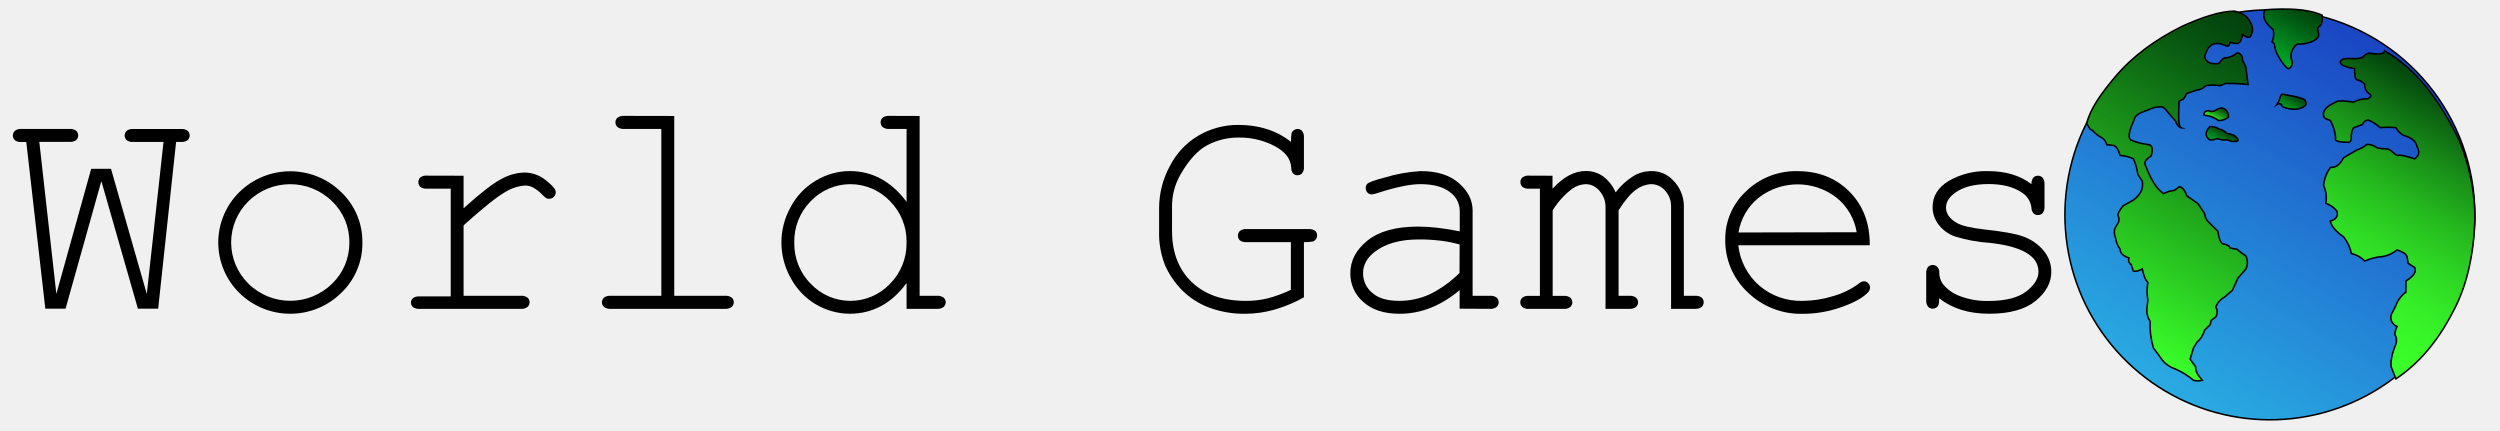
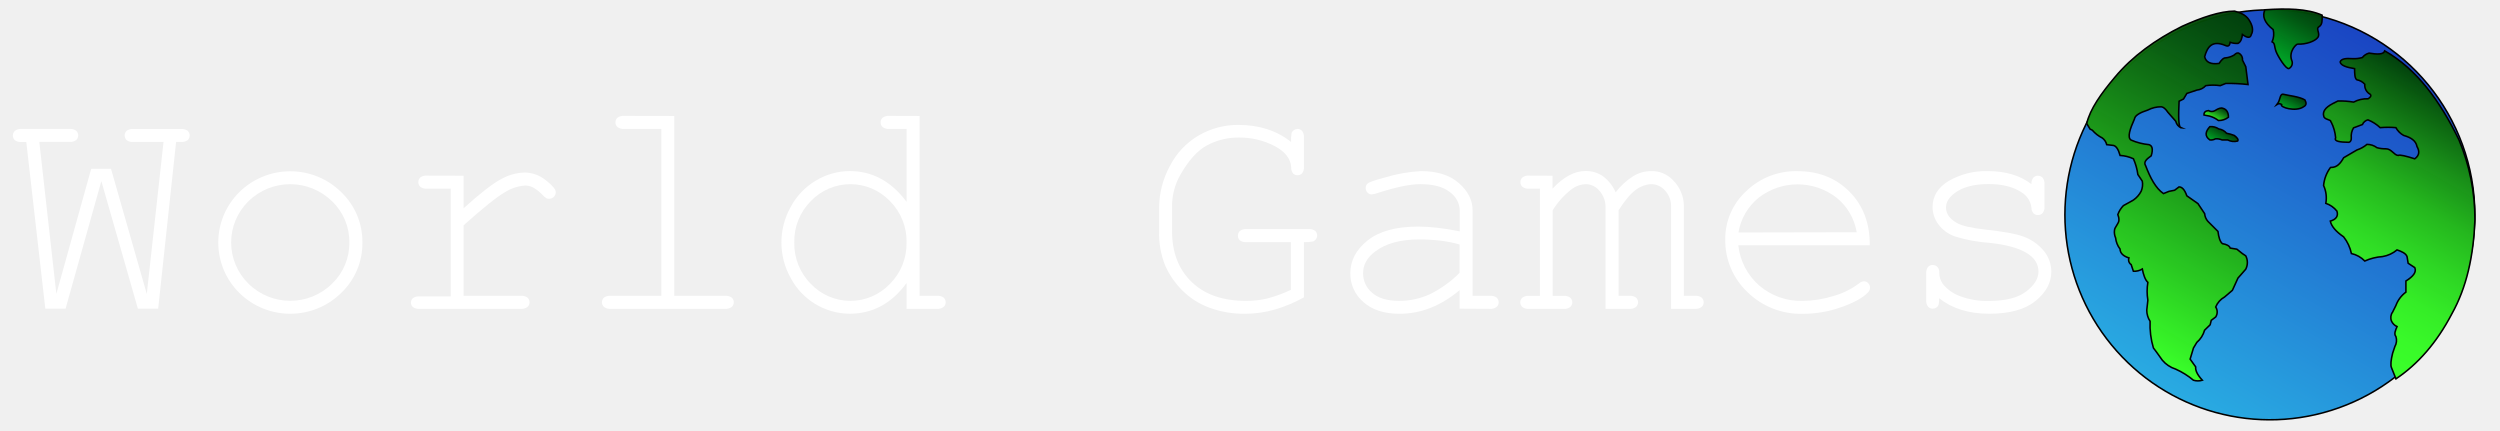
<svg xmlns="http://www.w3.org/2000/svg" xmlns:xlink="http://www.w3.org/1999/xlink" id="Layer_1" data-name="Layer 1" width="795" height="137" viewBox="0 0 795 137">
  <defs>
    <linearGradient id="linear-gradient" x1="689.12" y1="124.86" x2="754.38" y2="11.83" gradientUnits="userSpaceOnUse">
      <stop offset="0" stop-color="#29abe2" />
      <stop offset="1" stop-color="#1a45c3" />
    </linearGradient>
    <linearGradient id="linear-gradient-2" x1="722.22" y1="18.69" x2="732.29" y2="1.25" gradientUnits="userSpaceOnUse">
      <stop offset="0" stop-color="#00aa27" />
      <stop offset="0.19" stop-color="#009420" stop-opacity="0.99" />
      <stop offset="0.74" stop-color="#00570d" stop-opacity="0.97" />
      <stop offset="1" stop-color="#003f05" stop-opacity="0.96" />
    </linearGradient>
    <linearGradient id="linear-gradient-3" x1="727.4" y1="35.08" x2="730.23" y2="30.19" xlink:href="#linear-gradient-2" />
    <linearGradient id="linear-gradient-4" x1="667.82" y1="103.8" x2="722.15" y2="9.69" gradientUnits="userSpaceOnUse">
      <stop offset="0" stop-color="#3aff2a" />
      <stop offset="0.04" stop-color="#37f528" />
      <stop offset="0.52" stop-color="#1a9415" stop-opacity="0.98" />
      <stop offset="0.84" stop-color="#07570a" stop-opacity="0.96" />
      <stop offset="1" stop-color="#003f05" stop-opacity="0.96" />
    </linearGradient>
    <linearGradient id="linear-gradient-5" x1="705.15" y1="45.89" x2="707.71" y2="41.46" xlink:href="#linear-gradient-2" />
    <linearGradient id="linear-gradient-6" x1="703.83" y1="38.27" x2="706.29" y2="34.01" xlink:href="#linear-gradient-4" />
    <linearGradient id="linear-gradient-7" x1="735.64" y1="105.35" x2="779.93" y2="28.64" gradientUnits="userSpaceOnUse">
      <stop offset="0" stop-color="#3aff2a" />
      <stop offset="0.13" stop-color="#39fa29" />
      <stop offset="0.27" stop-color="#35ed27" />
      <stop offset="0.42" stop-color="#2ed722" stop-opacity="0.99" />
      <stop offset="0.58" stop-color="#25b81c" stop-opacity="0.99" />
      <stop offset="0.74" stop-color="#199015" stop-opacity="0.98" />
      <stop offset="0.9" stop-color="#0a610b" stop-opacity="0.97" />
      <stop offset="1" stop-color="#003f05" stop-opacity="0.96" />
    </linearGradient>
  </defs>
  <g>
    <path d="M787,68.35a65.18,65.18,0,1,1-52.63-64A65.25,65.25,0,0,1,787,68.35Z" stroke="#000" stroke-miterlimit="10" stroke-width="0.5" fill="url(#linear-gradient)" />
    <path d="M727.87,21.8a2,2,0,0,0,.88-2.65c-1-2.86,1.57-5.26,1.95-5.13,2.51.15,5.48-.88,6.37-2.12s-.77-2.74.37-3.4,1-2.18,1-3.67c-4.86-2.13-11.34-2.17-18.2-1.72-.87,1.95-.29,4,2.64,6.31a6.18,6.18,0,0,1-.35,3.89c1,.53.6,1.28,1.27,3.11C724.42,18,726.93,22.07,727.87,21.8Z" stroke="#000" stroke-miterlimit="10" stroke-width="0.5" fill="url(#linear-gradient-2)" />
    <path d="M724.12,33.19c1.19-1.54.75-3.54,2.12-3.18s5,.71,6.72,1.77c.46.86.58,1.63-.35,2.12-2.49,1.83-7.85.19-7.07-.71A1.33,1.33,0,0,0,724.12,33.19Z" stroke="#000" stroke-miterlimit="10" stroke-width="0.5" fill="url(#linear-gradient-3)" />
    <path d="M710.61,3.54c1.75.53,3.49,1.08,4.6,2.83s1.43,3.29.71,4.6c-.27,1.16-1.19,1.2-2.83,0-.16,1.24-.46,2.34-1.41,2.83a6,6,0,0,1-2.48-.35c-.15.89-.49,1.46-1.41,1.06-4.31-1.86-5.84.35-6.72,3.54.42,1.66,1.8,2.51,4.6,2.12.72-1.09,1.43-1.83,2.12-1.77a6.62,6.62,0,0,0,2.66-.89c.57-.57,1.12-.86,1.59-.53a2.12,2.12,0,0,1,1.06,2.12l1.06,2.12.71,5.66a54.5,54.5,0,0,0-7.07-.35l-1.77.71a15.3,15.3,0,0,0-4.6,0,4.4,4.4,0,0,1-2.83,1.41l-3.18,1.06-1.06,1.77-1.41.71c-.2,4.37-.31,8.41.71,8.49a3,3,0,0,1-1.77-2.12l-2.48-2.83c-.79-1.18-1.48-1.7-2.12-1.77A9.09,9.09,0,0,0,683,35c-2.48.79-4.09,1.7-4.24,2.83-1.33,3-2.42,5.89-1.06,6.72A18.94,18.94,0,0,0,683.38,46c1,.32,1.38,1.31.71,3.54-1.37,1-2.58,1.93-1.77,3.18,1.46,3.79,3.15,7.12,5.66,8.84l1.77-.71,1.77-.35,1.41-1.06c.93,0,1.77.79,2.48,2.83l3.54,2.48,2.12,3.18a4.23,4.23,0,0,0,1.06,2.48l3.18,3.18c.23,1.81.63,3.26,1.41,3.89,1.22.2,2.27.67,2.48,1.41l2.12.35,1.77,1.41,1.06.71a4.65,4.65,0,0,1,0,4.24l-2.48,2.83-1.77,3.89-2.48,2.12a6.38,6.38,0,0,0-2.83,3.18,2.9,2.9,0,0,1,0,3.18l-1.41,1.06-.35,1.41L701.06,105a7.91,7.91,0,0,1-2.48,3.89l-1.06,1.77-1.06,3.54,1.77,2.48h0c-.12,1.05.43,2.4,2.12,4.24a5,5,0,0,1-2.83,0,24,24,0,0,0-5.66-3.54,9.11,9.11,0,0,1-4.24-2.83l-1.77-2.48-1.06-1.41a25.54,25.54,0,0,1-1.06-8.49,6.51,6.51,0,0,1-1.06-3.54l.35-3.18a17.06,17.06,0,0,1,0-5.66c-.86-.79-1.39-2.35-1.77-4.24a4.9,4.9,0,0,1-2.83.71l-.71-2.12a1.81,1.81,0,0,1-.71-2.12c-1.78-.57-2.79-1.49-2.83-2.83a7.1,7.1,0,0,1-1.41-3.54,4.61,4.61,0,0,1-.35-2.48c.1-1,1.41-2.12,1.41-3.18a4.29,4.29,0,0,0-.35-1.77,8,8,0,0,1,1.77-2.83l3.18-1.77a7.82,7.82,0,0,0,2.48-2.83,5.58,5.58,0,0,0,.35-3.18l-1.41-2.12a18.48,18.48,0,0,0-1.41-5,11.68,11.68,0,0,0-4.24-1.06c-.58-2.06-1.3-3-2.12-3.18L669.94,46a3.66,3.66,0,0,0-1.41-2.12,10.37,10.37,0,0,1-3.18-2.48l-.71-.35-1.06-1.77c1.05-4.6,4.63-9.59,8.94-14.7,5.62-6.73,12.95-12,21.39-16.21C700.15,5.56,706,3.55,710.61,3.54Z" stroke="#000" stroke-miterlimit="10" stroke-width="0.5" fill="url(#linear-gradient-4)" />
    <path d="M702.74,40.26c-1.4,1.55-1.75,3,0,4.24a2.93,2.93,0,0,0,1.77-.35,4.4,4.4,0,0,1,2.12.35h1.77a4.44,4.44,0,0,0,3.18.35c.34-.49-.21-1.11-1.06-1.77a14.23,14.23,0,0,0-2.48-.71A4,4,0,0,0,705.57,41,4.51,4.51,0,0,0,702.74,40.26Z" stroke="#000" stroke-miterlimit="10" stroke-width="0.5" fill="url(#linear-gradient-5)" />
    <path d="M706.88,34.44c1.12.32,1.76,1.21,1.77,2.83a5,5,0,0,1-3.18,1.06,8.26,8.26,0,0,0-2.83-1.41l-1.77-.35c-.05-.92.52-1.3,1.41-1.41a2,2,0,0,0,2.12,0C705.45,34.47,706.29,34.21,706.88,34.44Z" stroke="#000" stroke-miterlimit="10" stroke-width="0.5" fill="url(#linear-gradient-6)" />
    <path d="M758.35,16.18c-.37,1.2-2.41,1.14-5,.71a4,4,0,0,0-2.12,1.41,9.69,9.69,0,0,1-3.18.35c-2-.14-3.55,0-3.89,1.06.22,1.11,2.07,1.72,4.6,2.12,0,1.72.07,3.12.71,3.54A4.35,4.35,0,0,1,752,26.79,3.3,3.3,0,0,0,753.76,30c.37.44.11.91-.71,1.41a9,9,0,0,0-4.6,1.06,25.25,25.25,0,0,0-5-.35c-2.32,1.12-4.61,2.24-4.6,4.24.15.44-.17,1.12,1.33,1.62s.69.55,1.15.86a13.77,13.77,0,0,1,1.41,5c-.63,1.16,1.51,1.37,4.16,1.41H747c.56-.21.73-.73.71-1.41a5.12,5.12,0,0,1,.71-3.18l2.83-1.06A2.59,2.59,0,0,1,753,38.11a12.4,12.4,0,0,1,3.89,2.48,29.28,29.28,0,0,1,5,0,6.21,6.21,0,0,0,2.48,2.48c2.2.62,3.88,1.6,4.24,3.54.85,1.49.78,2.81-.71,3.89-2.63-.82-4.84-1.41-5.3-1.06-1.32-.14-2.12-2.12-3.89-2.12a9.79,9.79,0,0,1-2.83-.35,5.28,5.28,0,0,0-3.18-1.06,9.39,9.39,0,0,1-3.18,1.77l-4.24,2.48c-1,1.78-2.13,3.17-4.11,3.08l-.14.1A11.34,11.34,0,0,0,738.9,59a9.48,9.48,0,0,1,.71,5.66,7.67,7.67,0,0,1,3.54,2.48c.51,1.67-.36,2.65-2.12,3.18q.55,2.46,4.24,5a12.86,12.86,0,0,1,2.48,5.3A8.71,8.71,0,0,1,752,83a16.63,16.63,0,0,1,5.66-1.41,9.68,9.68,0,0,0,4.6-2.12c1.5.51,2.8,1.1,3.18,2.12l.35,2.12,2.12,1.41c.62,1.44-.59,2.85-2.83,4.24v3.54a9.15,9.15,0,0,0-3.18,4.24l-1.06,2.12a2.93,2.93,0,0,0-.35,2.83,3.46,3.46,0,0,0,1.77,1.77c-.48,1.15-1.06,2.32-.35,3.18a4,4,0,0,1-.35,3.18l-.71,2.12c-.52,2.12-.72,3.77-.35,4.6l1.41,3.54c6.95-4.66,12.95-11.43,17.81-20.74,4.59-8.19,6.89-18.24,7.3-29.83a65.14,65.14,0,0,0-5.08-25.45C775.94,32.16,768.58,22,758.35,16.18Z" stroke="#000" stroke-miterlimit="10" stroke-width="0.5" fill="url(#linear-gradient-7)" />
  </g>
-   <g>
+   <g fill="#FFF">
    <path d="M50.3,98.16H43.85L32.23,57.59,20.85,98.16H14.41l-6.05-53H6.84a3.14,3.14,0,0,1-2.1-.56,2.06,2.06,0,0,1,0-3A3.15,3.15,0,0,1,6.84,41H22.07a3.25,3.25,0,0,1,2.15.56,2.06,2.06,0,0,1,0,3,3.24,3.24,0,0,1-2.15.56H12.5l5.42,48.34L29,53.68h6.3L46.68,93.48,52,45.14H42.39a3.14,3.14,0,0,1-2.1-.56,2.06,2.06,0,0,1,0-3,3.15,3.15,0,0,1,2.1-.56H57.52a3.25,3.25,0,0,1,2.15.56,2.06,2.06,0,0,1,0,3,3.24,3.24,0,0,1-2.15.56H56Z" />
    <path d="M115.24,77.12a21.71,21.71,0,0,1-6.71,16,23.11,23.11,0,0,1-32.45,0,22.52,22.52,0,0,1,0-32,23.11,23.11,0,0,1,32.45,0A21.76,21.76,0,0,1,115.24,77.12Zm-4.15,0A17.77,17.77,0,0,0,105.59,64,19,19,0,0,0,79,64a18.36,18.36,0,0,0,0,26.2,18.95,18.95,0,0,0,26.61,0A17.79,17.79,0,0,0,111.09,77.12Z" />
    <path d="M147.42,55.88V66.23q8-7.23,12-9.3a16.07,16.07,0,0,1,7.35-2.07,10.84,10.84,0,0,1,6.81,2.46q3.15,2.47,3.15,3.74a2.09,2.09,0,0,1-2.15,2.15,1.82,1.82,0,0,1-.83-.17,6.86,6.86,0,0,1-1.27-1.1,12.39,12.39,0,0,0-3-2.34A5.54,5.54,0,0,0,167,59a13.72,13.72,0,0,0-6.47,2.15q-3.78,2.15-13.11,10.5V94.06h18.16a3.25,3.25,0,0,1,2.15.56,2,2,0,0,1,0,3,3.14,3.14,0,0,1-2.15.59H133.4a3.14,3.14,0,0,1-2.1-.56,1.92,1.92,0,0,1,0-2.83,3.14,3.14,0,0,1,2.12-.56h9.91V60h-7.57a3.05,3.05,0,0,1-2.1-.59,2,2,0,0,1-.63-1.51,2,2,0,0,1,.61-1.46,3,3,0,0,1,2.12-.59Z" />
    <path d="M214.41,36.88V94.06h16.11a3.25,3.25,0,0,1,2.15.56,2,2,0,0,1,0,3,3.14,3.14,0,0,1-2.15.59H194.19a3.05,3.05,0,0,1-2.1-.59,2,2,0,0,1,0-3,3.15,3.15,0,0,1,2.1-.56h16.11V41H198.49a3.16,3.16,0,0,1-2.12-.59,1.93,1.93,0,0,1-.66-1.51,1.91,1.91,0,0,1,.63-1.46,3.14,3.14,0,0,1,2.15-.59Z" />
    <path d="M292.44,36.88V94.06h5.47a3.25,3.25,0,0,1,2.15.56,2,2,0,0,1,0,3,3.14,3.14,0,0,1-2.15.59h-9.62V90q-7.13,9.76-18.12,9.77A21.4,21.4,0,0,1,251.44,88.4a23.06,23.06,0,0,1,0-22.58,21.26,21.26,0,0,1,8.06-8.42,20.94,20.94,0,0,1,10.72-3q10.74,0,18.07,9.77V41h-5.47a3.14,3.14,0,0,1-2.15-.59,2,2,0,0,1-.63-1.51,1.91,1.91,0,0,1,.63-1.46,3.14,3.14,0,0,1,2.15-.59Zm-4.15,40.23A18.09,18.09,0,0,0,283,63.94a17.4,17.4,0,0,0-25.15,0,18.09,18.09,0,0,0-5.27,13.18,18.11,18.11,0,0,0,5.27,13.16,17.35,17.35,0,0,0,25.15,0A18.11,18.11,0,0,0,288.28,77.12Z" />
    <path d="M414.65,77V94.55a44.35,44.35,0,0,1-9.35,3.91,34.06,34.06,0,0,1-9.3,1.32,31.8,31.8,0,0,1-11.6-2,23.94,23.94,0,0,1-8.47-5.47,26.37,26.37,0,0,1-5.4-7.86,27.32,27.32,0,0,1-1.93-11V65.94A27.89,27.89,0,0,1,372,52.83a23.66,23.66,0,0,1,9.16-9.74,24.77,24.77,0,0,1,12.65-3.37q9.91,0,16.75,5.42a13.13,13.13,0,0,1,.17-2.88,1.75,1.75,0,0,1,.71-.86A2.11,2.11,0,0,1,412.6,41a1.91,1.91,0,0,1,1.46.63,3.05,3.05,0,0,1,.59,2.1V53a3,3,0,0,1-.59,2.12,1.94,1.94,0,0,1-1.46.61,1.89,1.89,0,0,1-1.39-.56,2.9,2.9,0,0,1-.61-2q-.29-4.15-5.4-6.79a23.84,23.84,0,0,0-11.11-2.64,21.19,21.19,0,0,0-10.23,2.46q-4.57,2.47-8.52,9.4A20.14,20.14,0,0,0,372.71,66v7.47q0,10.2,6.25,16.21t17.24,6a28.78,28.78,0,0,0,6.88-.78,42.79,42.79,0,0,0,7.42-2.73V77H396.39a3.14,3.14,0,0,1-2.1-.56,1.89,1.89,0,0,1-.63-1.49,2,2,0,0,1,.63-1.51,3.05,3.05,0,0,1,2.1-.59l19.73,0a3.16,3.16,0,0,1,2.1.56,1.89,1.89,0,0,1,.63,1.49,2,2,0,0,1-.39,1.17,1.87,1.87,0,0,1-.88.71A13.42,13.42,0,0,1,414.65,77Z" />
    <path d="M464.16,98.16V92.26q-8.94,7.52-19.09,7.52-7.37,0-11.52-3.74a11.84,11.84,0,0,1-4.15-9.15q0-6,5.47-10.4t16-4.44a56.37,56.37,0,0,1,6.15.37q3.32.37,7.18,1.15V66.91A7.33,7.33,0,0,0,461,61.05q-3.13-2.49-9.37-2.49-4.79,0-13.43,2.78a9.38,9.38,0,0,1-2,.49,1.79,1.79,0,0,1-1.34-.59,2,2,0,0,1-.56-1.46,1.78,1.78,0,0,1,.49-1.32q.68-.73,5.52-2a48.75,48.75,0,0,1,11.52-2.05q7.76,0,12.11,3.83t4.35,8.67V94.06h5.47a3.25,3.25,0,0,1,2.15.56,2,2,0,0,1,0,3,3.14,3.14,0,0,1-2.15.59Zm0-20.41a38.85,38.85,0,0,0-6.1-1.22,56.37,56.37,0,0,0-6.79-.39q-8.94,0-14,3.86-3.81,2.88-3.81,6.88a8,8,0,0,0,2.91,6.25q2.9,2.54,8.47,2.54a23.15,23.15,0,0,0,9.89-2.12,35.64,35.64,0,0,0,9.4-6.76Z" />
    <path d="M493.7,55.88V60q5.22-5.62,10.5-5.62a9.42,9.42,0,0,1,5.57,1.68,12.64,12.64,0,0,1,4,5.1,21.45,21.45,0,0,1,5.54-5.1A10.87,10.87,0,0,1,525,54.41,9.13,9.13,0,0,1,532,57.29a11.66,11.66,0,0,1,3.47,8.11V94.06H539a3.16,3.16,0,0,1,2.1.56,2,2,0,0,1,0,3,3.05,3.05,0,0,1-2.1.59H531.4V65.79a7.31,7.31,0,0,0-1.9-5.18,5.84,5.84,0,0,0-4.39-2.05,8.53,8.53,0,0,0-4.74,1.68q-2.49,1.68-5.66,6.62v27.2h3.42a3.16,3.16,0,0,1,2.1.56,2,2,0,0,1,0,3,3.05,3.05,0,0,1-2.1.59h-7.57V66.08a7.72,7.72,0,0,0-1.93-5.4,5.74,5.74,0,0,0-4.32-2.12A7.83,7.83,0,0,0,500,60a24.94,24.94,0,0,0-6.25,6.88v27.2h3.47a3.16,3.16,0,0,1,2.1.56,2,2,0,0,1,0,3,3.05,3.05,0,0,1-2.1.59h-11a3.05,3.05,0,0,1-2.1-.59,2,2,0,0,1,0-3,3.15,3.15,0,0,1,2.1-.56h3.47V60h-3.47a3.05,3.05,0,0,1-2.1-.59,2,2,0,0,1-.63-1.51,1.91,1.91,0,0,1,.63-1.46,3.05,3.05,0,0,1,2.1-.59Z" />
    <path d="M594.58,78h-41.8a19.86,19.86,0,0,0,6.67,12.82,20.35,20.35,0,0,0,13.84,4.86,33.38,33.38,0,0,0,9.62-1.51,24.75,24.75,0,0,0,8.2-4,2.78,2.78,0,0,1,1.61-.73,1.84,1.84,0,0,1,1.37.61,2,2,0,0,1,.59,1.44,2.29,2.29,0,0,1-.78,1.61q-2.34,2.44-8.33,4.56a36.44,36.44,0,0,1-12.28,2.13,24.15,24.15,0,0,1-17.6-6.91,22.54,22.54,0,0,1-7.06-16.72,20.57,20.57,0,0,1,6.62-15.33,22.65,22.65,0,0,1,16.38-6.4q10.06,0,16.55,6.57T594.58,78Zm-4.15-4.15a17.87,17.87,0,0,0-6.42-11,20.21,20.21,0,0,0-24.73,0,18,18,0,0,0-6.45,11.08Z" />
    <path d="M646,58.56a3,3,0,0,1,.59-2.05,1.91,1.91,0,0,1,1.46-.63,2,2,0,0,1,1.51.63,3.14,3.14,0,0,1,.59,2.15v7a3.06,3.06,0,0,1-.59,2.1,2,2,0,0,1-1.51.63,1.94,1.94,0,0,1-1.39-.54,2.66,2.66,0,0,1-.66-1.76,6.54,6.54,0,0,0-3-4.83q-4-2.73-10.6-2.73-6.88,0-10.69,2.78-2.88,2.1-2.88,4.69,0,2.93,3.42,4.88,2.34,1.37,8.89,2.1,8.54.93,11.87,2.1A15,15,0,0,1,650,79.85a10.55,10.55,0,0,1,2.32,6.54q0,5.22-5,9.3t-14.75,4.08q-9.72,0-15.92-4.93a7.25,7.25,0,0,1-.2,2.15,1.81,1.81,0,0,1-.71.83,2,2,0,0,1-1.15.34,1.91,1.91,0,0,1-1.46-.63,3.06,3.06,0,0,1-.59-2.1V87a3.15,3.15,0,0,1,.56-2.1,1.89,1.89,0,0,1,1.49-.63,2,2,0,0,1,1.49.61,2.22,2.22,0,0,1,.61,1.64,6.14,6.14,0,0,0,1.12,3.76,12.33,12.33,0,0,0,5.44,3.88,24.08,24.08,0,0,0,9.16,1.54q8,0,11.91-3t3.91-6.3q0-3.81-4-6.1T632.6,77.22a47.33,47.33,0,0,1-11-2.05,11.15,11.15,0,0,1-5.18-3.81,9.09,9.09,0,0,1-1.86-5.47q0-5.27,5.18-8.38a23.6,23.6,0,0,1,12.35-3.1Q640.63,54.41,646,58.56Z" />
  </g>
</svg>
